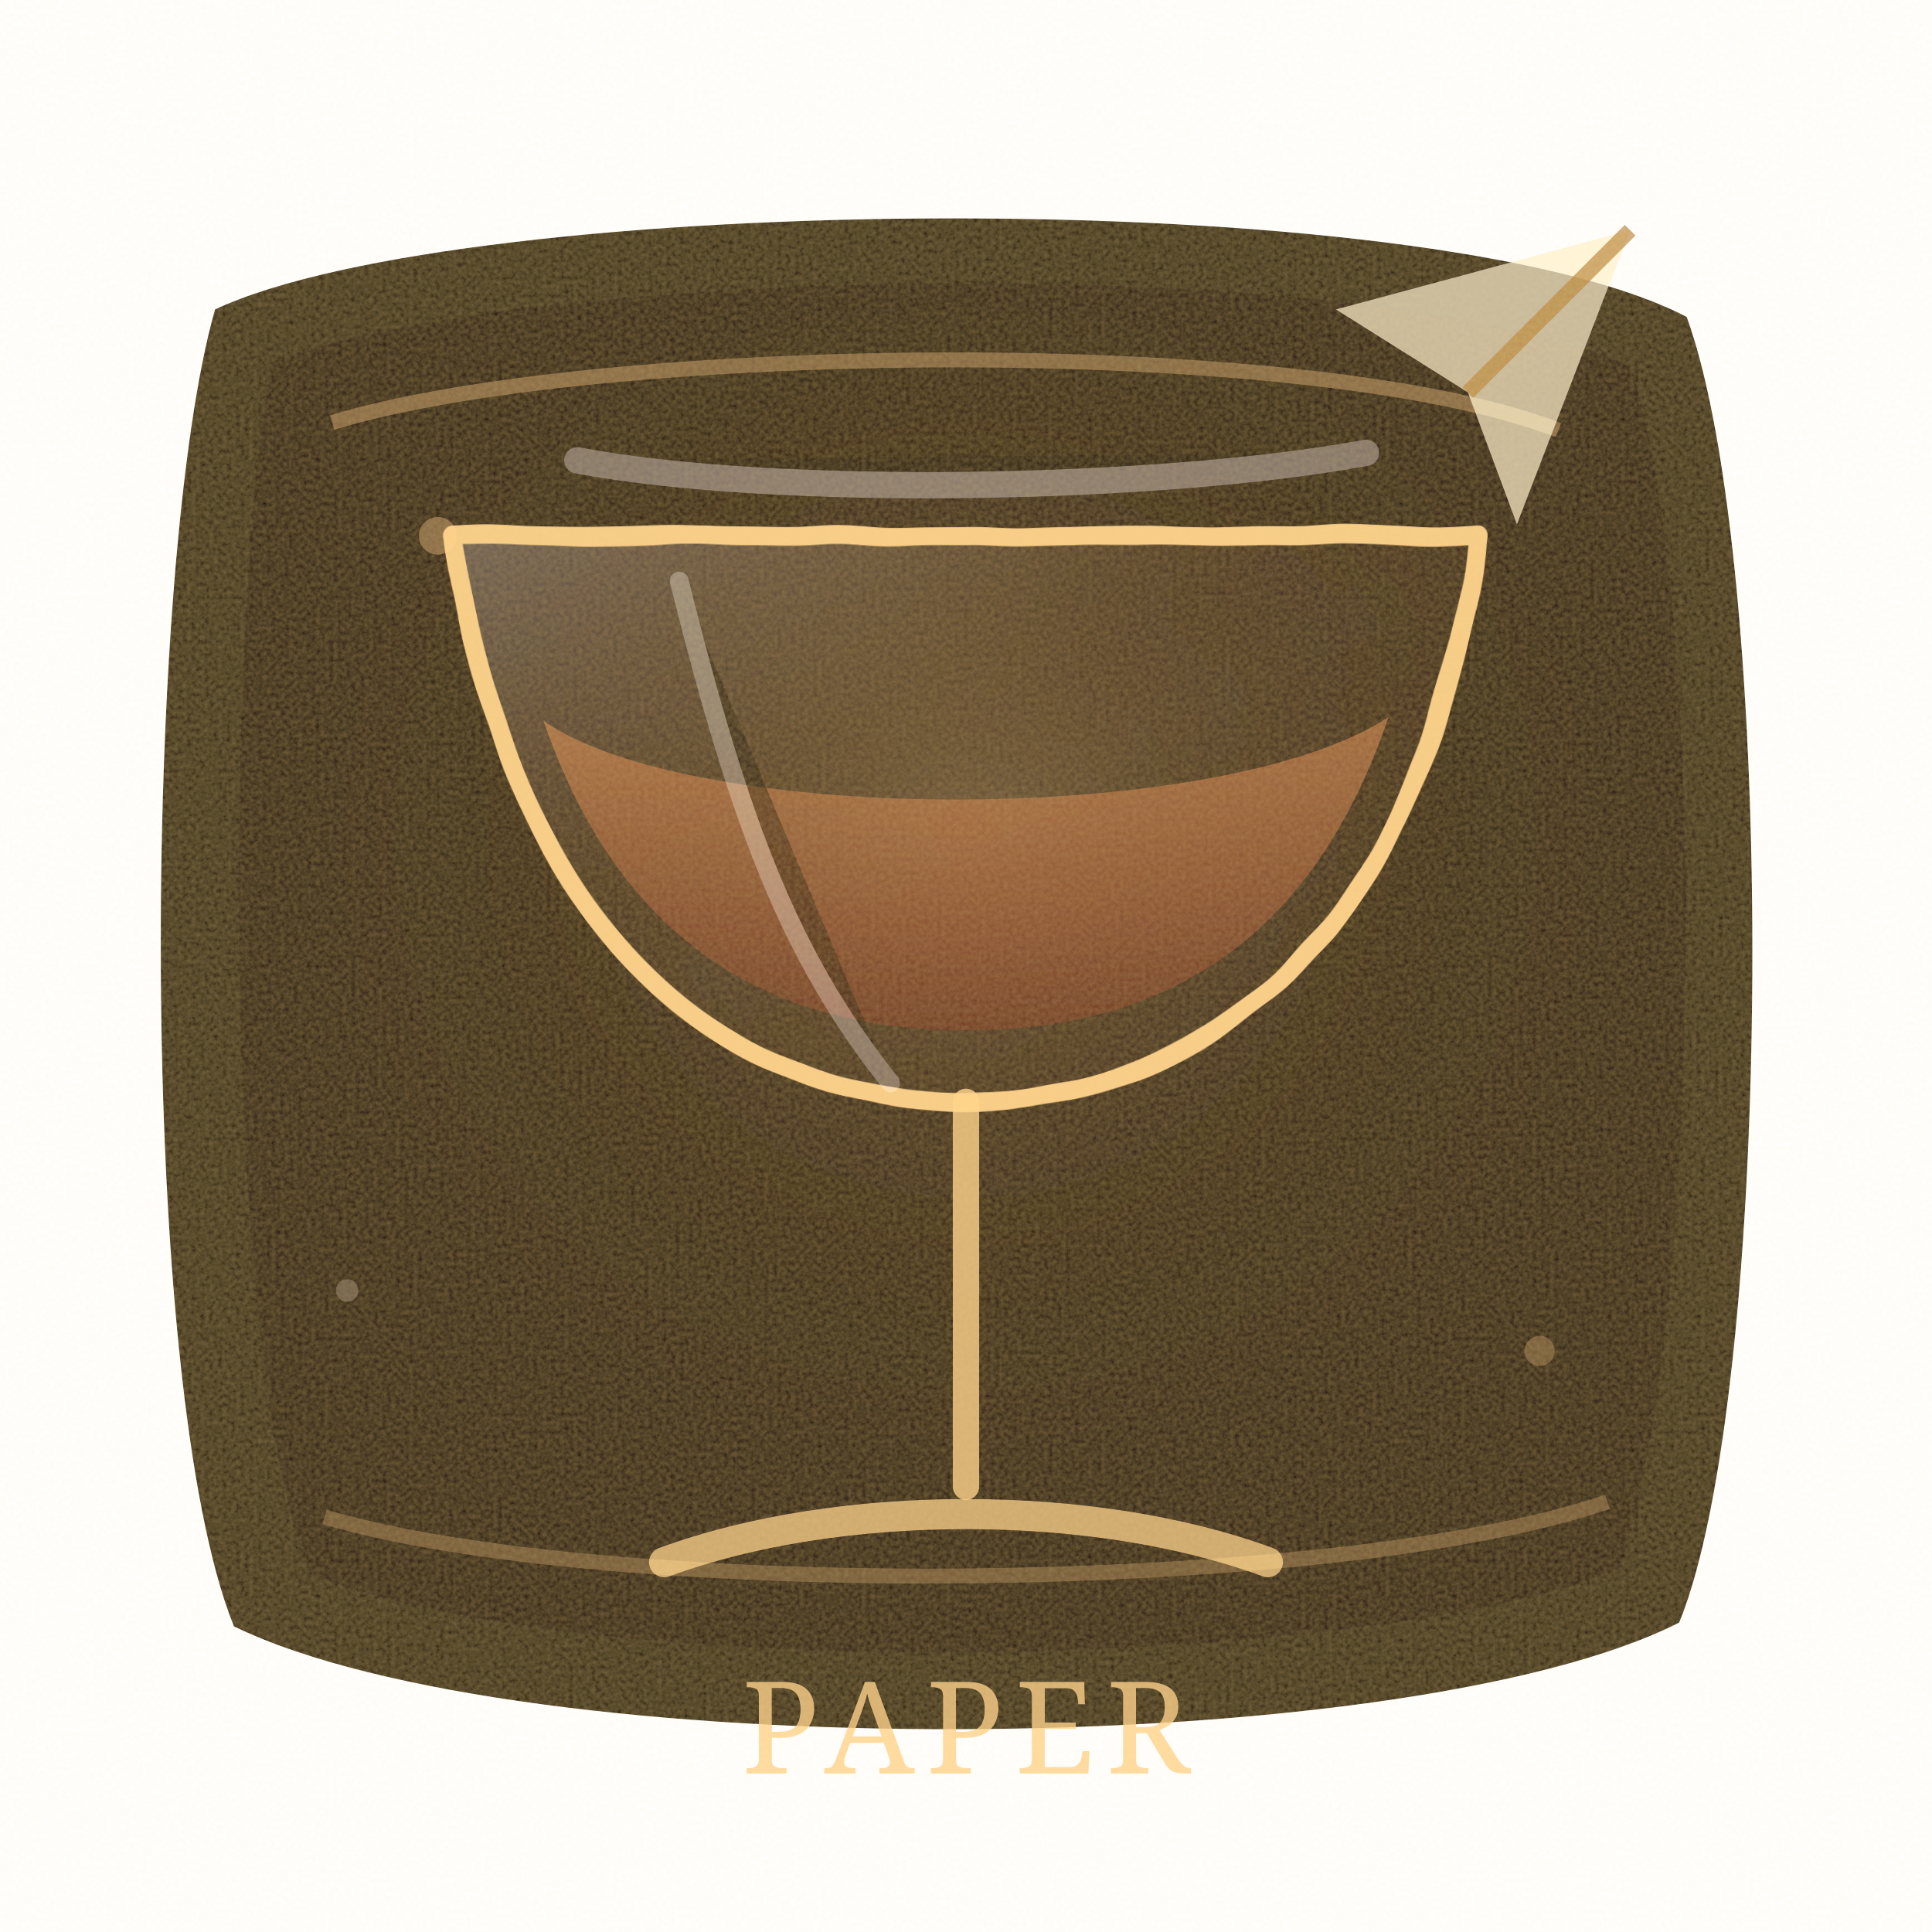
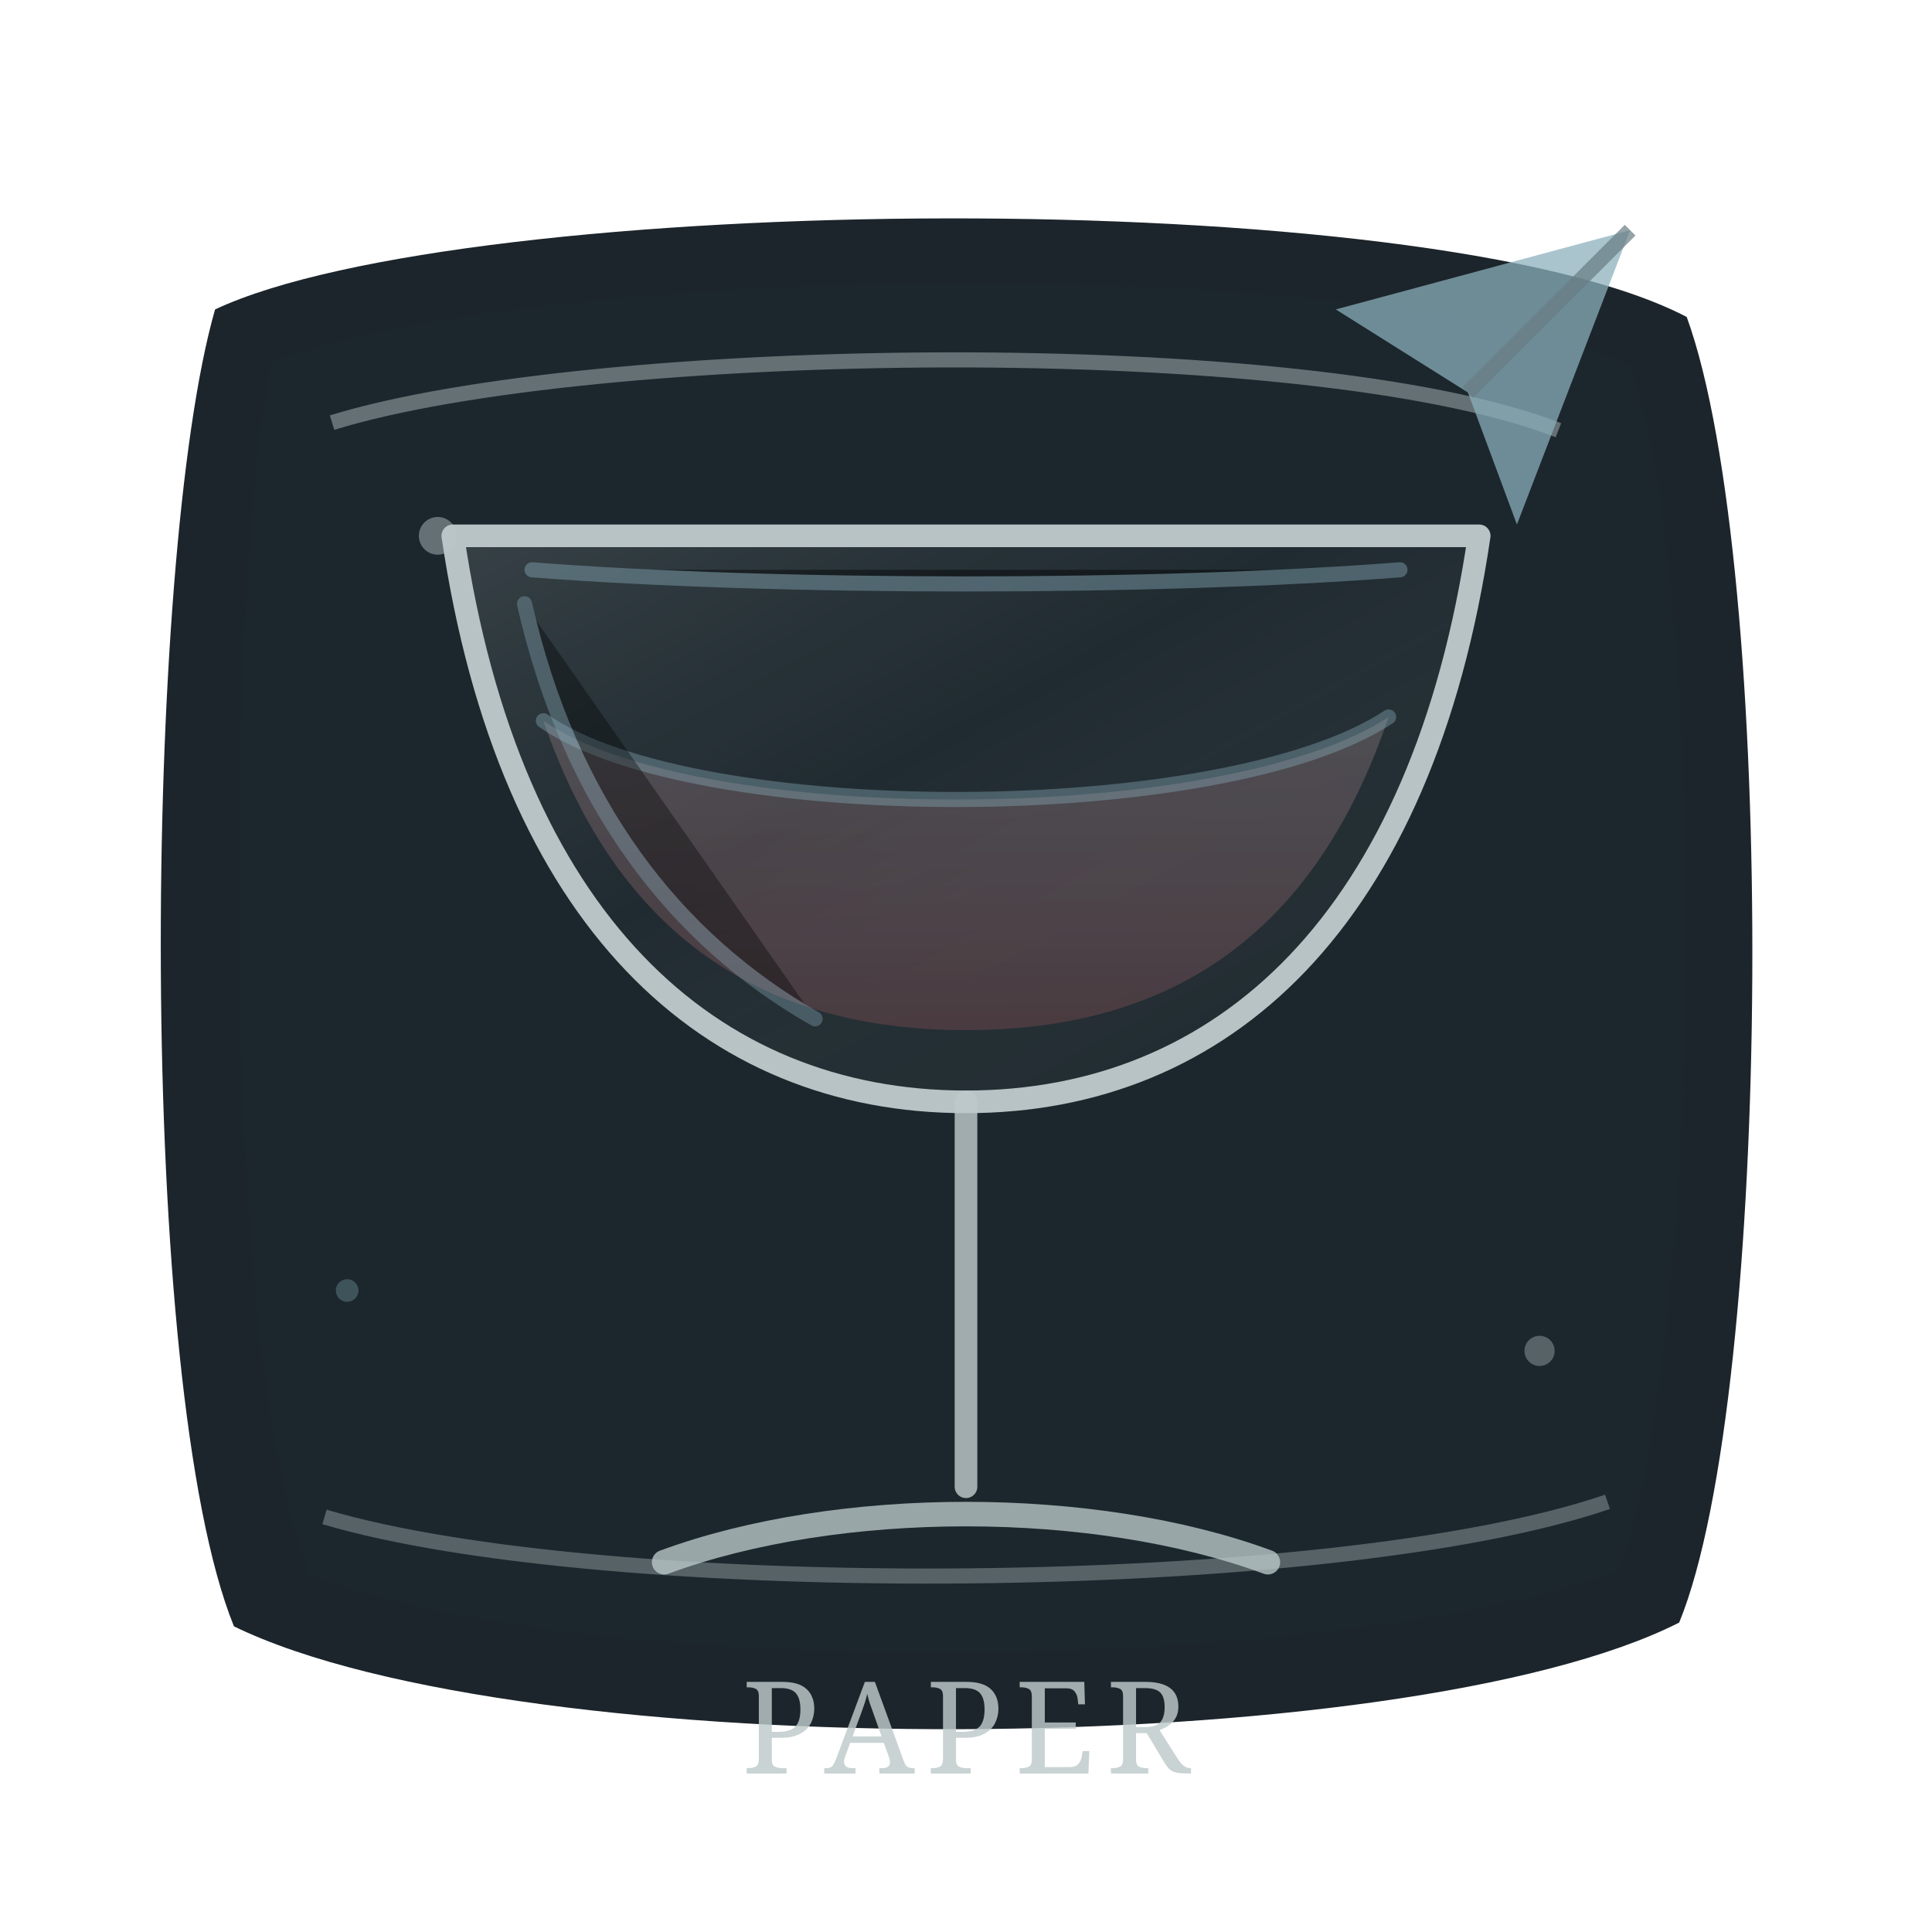
<svg xmlns="http://www.w3.org/2000/svg" viewBox="0 0 512 512" role="img" aria-label="Paper drink label">
  <defs>
-     <filter id="paper" x="-20%" y="-20%" width="140%" height="140%">
-       <feTurbulence type="fractalNoise" baseFrequency="0.85" numOctaves="4" seed="187" result="noise" />
-       <feColorMatrix in="noise" type="matrix" values="0 0 0 0 0.95 0 0 0 0 0.78 0 0 0 0 0.45 0 0 0 .16 0" />
-       <feBlend in="SourceGraphic" mode="soft-light" />
-     </filter>
-     <filter id="ink" x="-20%" y="-20%" width="140%" height="140%">
-       <feTurbulence type="fractalNoise" baseFrequency="0.035" numOctaves="2" seed="143" result="wobble" />
-       <feDisplacementMap in="SourceGraphic" in2="wobble" scale="2.1" />
-     </filter>
    <linearGradient id="glass" x1="0" x2="1" y1="0" y2="1">
-       <stop offset="0" stop-color="#fff7e8" stop-opacity=".34" />
-       <stop offset=".42" stop-color="#ffd28a" stop-opacity=".08" />
-       <stop offset="1" stop-color="#0c0705" stop-opacity=".2" />
+       <stop offset="0" stop-color="#e5e8e5" stop-opacity=".14" />
+       <stop offset=".42" stop-color="#bdc9ca" stop-opacity=".025" />
+       <stop offset="1" stop-color="#0b1118" stop-opacity=".2" />
    </linearGradient>
    <linearGradient id="liquid" x1="0" x2="0" y1="0" y2="1">
-       <stop offset="0" stop-color="#d58b54" stop-opacity=".86" />
-       <stop offset="1" stop-color="#7f3a28" stop-opacity=".96" />
+       <stop offset="0" stop-color="#8c7b80" stop-opacity=".52" />
+       <stop offset="1" stop-color="#70474c" stop-opacity=".64" />
    </linearGradient>
-     <radialGradient id="glow" cx="50%" cy="42%" r="58%">
-       <stop offset="0" stop-color="#ffd28a" stop-opacity=".26" />
-       <stop offset="1" stop-color="#0c0705" stop-opacity="0" />
-     </radialGradient>
  </defs>
  <rect width="512" height="512" fill="none" />
-   <g filter="url(#paper)">
-     <path d="M57 82 C123 51 378 48 447 84 C471 150 470 369 445 430 C372 467 138 468 62 431 C36 367 38 148 57 82 Z" fill="#140905" opacity=".94" />
-     <path d="M72 96 C140 70 363 66 432 97 C453 160 451 354 429 416 C356 444 153 446 82 417 C58 356 60 158 72 96 Z" fill="#24130b" opacity=".62" />
-     <path d="M88 112 C156 91 346 88 413 114" stroke="#ffd28a" stroke-width="4" opacity=".45" fill="none" />
-     <path d="M86 402 C160 424 353 423 426 398" stroke="#ffd28a" stroke-width="4" opacity=".36" fill="none" />
-     <circle cx="116" cy="142" r="5" fill="#ffd28a" opacity=".45" />
-     <circle cx="408" cy="358" r="4" fill="#ffd28a" opacity=".36" />
-     <circle cx="92" cy="342" r="3" fill="#fff1cc" opacity=".32" />
-     <ellipse cx="256" cy="248" rx="174" ry="166" fill="url(#glow)" />
-     <path filter="url(#ink)" stroke="#ffd28a" stroke-width="5" stroke-linejoin="round" fill="url(#glass)" opacity=".96" d="M120 142 C135 244 188 292 256 292 C324 292 377 244 392 142 Z" />
+   <g>
+     <path d="M57 82 C123 51 378 48 447 84 C471 150 470 369 445 430 C372 467 138 468 62 431 C36 367 38 148 57 82 Z" fill="#0e171e" opacity=".94" />
+     <path d="M72 96 C140 70 363 66 432 97 C453 160 451 354 429 416 C356 444 153 446 82 417 C58 356 60 158 72 96 Z" fill="#1c282f" opacity=".62" />
+     <path d="M88 112 C156 91 346 88 413 114" stroke="#bdc9ca" stroke-width="4" opacity=".45" fill="none" />
+     <path d="M86 402 C160 424 353 423 426 398" stroke="#bdc9ca" stroke-width="4" opacity=".36" fill="none" />
+     <circle cx="116" cy="142" r="5" fill="#bdc9ca" opacity=".45" />
+     <circle cx="408" cy="358" r="4" fill="#bdc9ca" opacity=".36" />
+     <circle cx="92" cy="342" r="3" fill="#8bafbc" opacity=".32" />
+     <path stroke="#bdc9ca" stroke-width="6" stroke-linejoin="round" fill="url(#glass)" opacity=".96" d="M120 142 C135 244 188 292 256 292 C324 292 377 244 392 142 Z" />
    <path d="M144 191 C184 219 324 219 368 190 C348 249 309 273 256 273 C203 273 164 249 144 191 Z" fill="url(#liquid)" opacity=".76" />
-     <path d="M256 292 L256 394" stroke="#ffd28a" stroke-width="7" stroke-linecap="round" opacity=".82" />
-     <path d="M176 414 C222 397 290 397 336 414" stroke="#ffd28a" stroke-width="8" stroke-linecap="round" fill="none" opacity=".78" />
-     <path d="M153 122 C206 132 308 130 362 120" stroke="#fff7e8" stroke-width="7" stroke-linecap="round" opacity=".42" />
-     <path d="M180 154 C196 218 209 253 236 287" stroke="#fff7e8" stroke-width="5" stroke-linecap="round" opacity=".35" />
-     <path d="M354 82 L432 61 L402 139 L389 104 L354 82 Z" fill="#fff1cc" opacity=".74" />
-     <path d="M389 104 L432 61" stroke="#b8853c" stroke-width="4" opacity=".7" />
-     <text x="256" y="470" text-anchor="middle" fill="#ffd28a" opacity=".82" font-family="Georgia, serif" font-size="34" letter-spacing="3">PAPER</text>
+     <path d="M144 191 C184 219 324 219 368 190" fill="none" stroke="#8bafbc" stroke-width="4" stroke-linecap="round" opacity=".38" />
+     <path d="M256 292 L256 394" stroke="#bdc9ca" stroke-width="6" stroke-linecap="round" opacity=".82" />
+     <path d="M176 414 C222 397 290 397 336 414" stroke="#bdc9ca" stroke-width="6.5" stroke-linecap="round" fill="none" opacity=".78" />
+     <path d="M141 151 C205 156 307 156 371 151" stroke="#8bafbc" stroke-width="4" stroke-linecap="round" opacity=".42" />
+     <path d="M139 160 C151 213 179 249 216 270" stroke="#8bafbc" stroke-width="4" stroke-linecap="round" opacity=".35" />
+     <path d="M354 82 L432 61 L402 139 L389 104 L354 82 Z" fill="#8bafbc" opacity=".74" />
+     <path d="M389 104 L432 61" stroke="#687c83" stroke-width="4" opacity=".7" />
+     <text x="256" y="470" text-anchor="middle" fill="#bdc9ca" opacity=".82" font-family="Georgia, serif" font-size="34" letter-spacing="3">PAPER</text>
  </g>
</svg>
